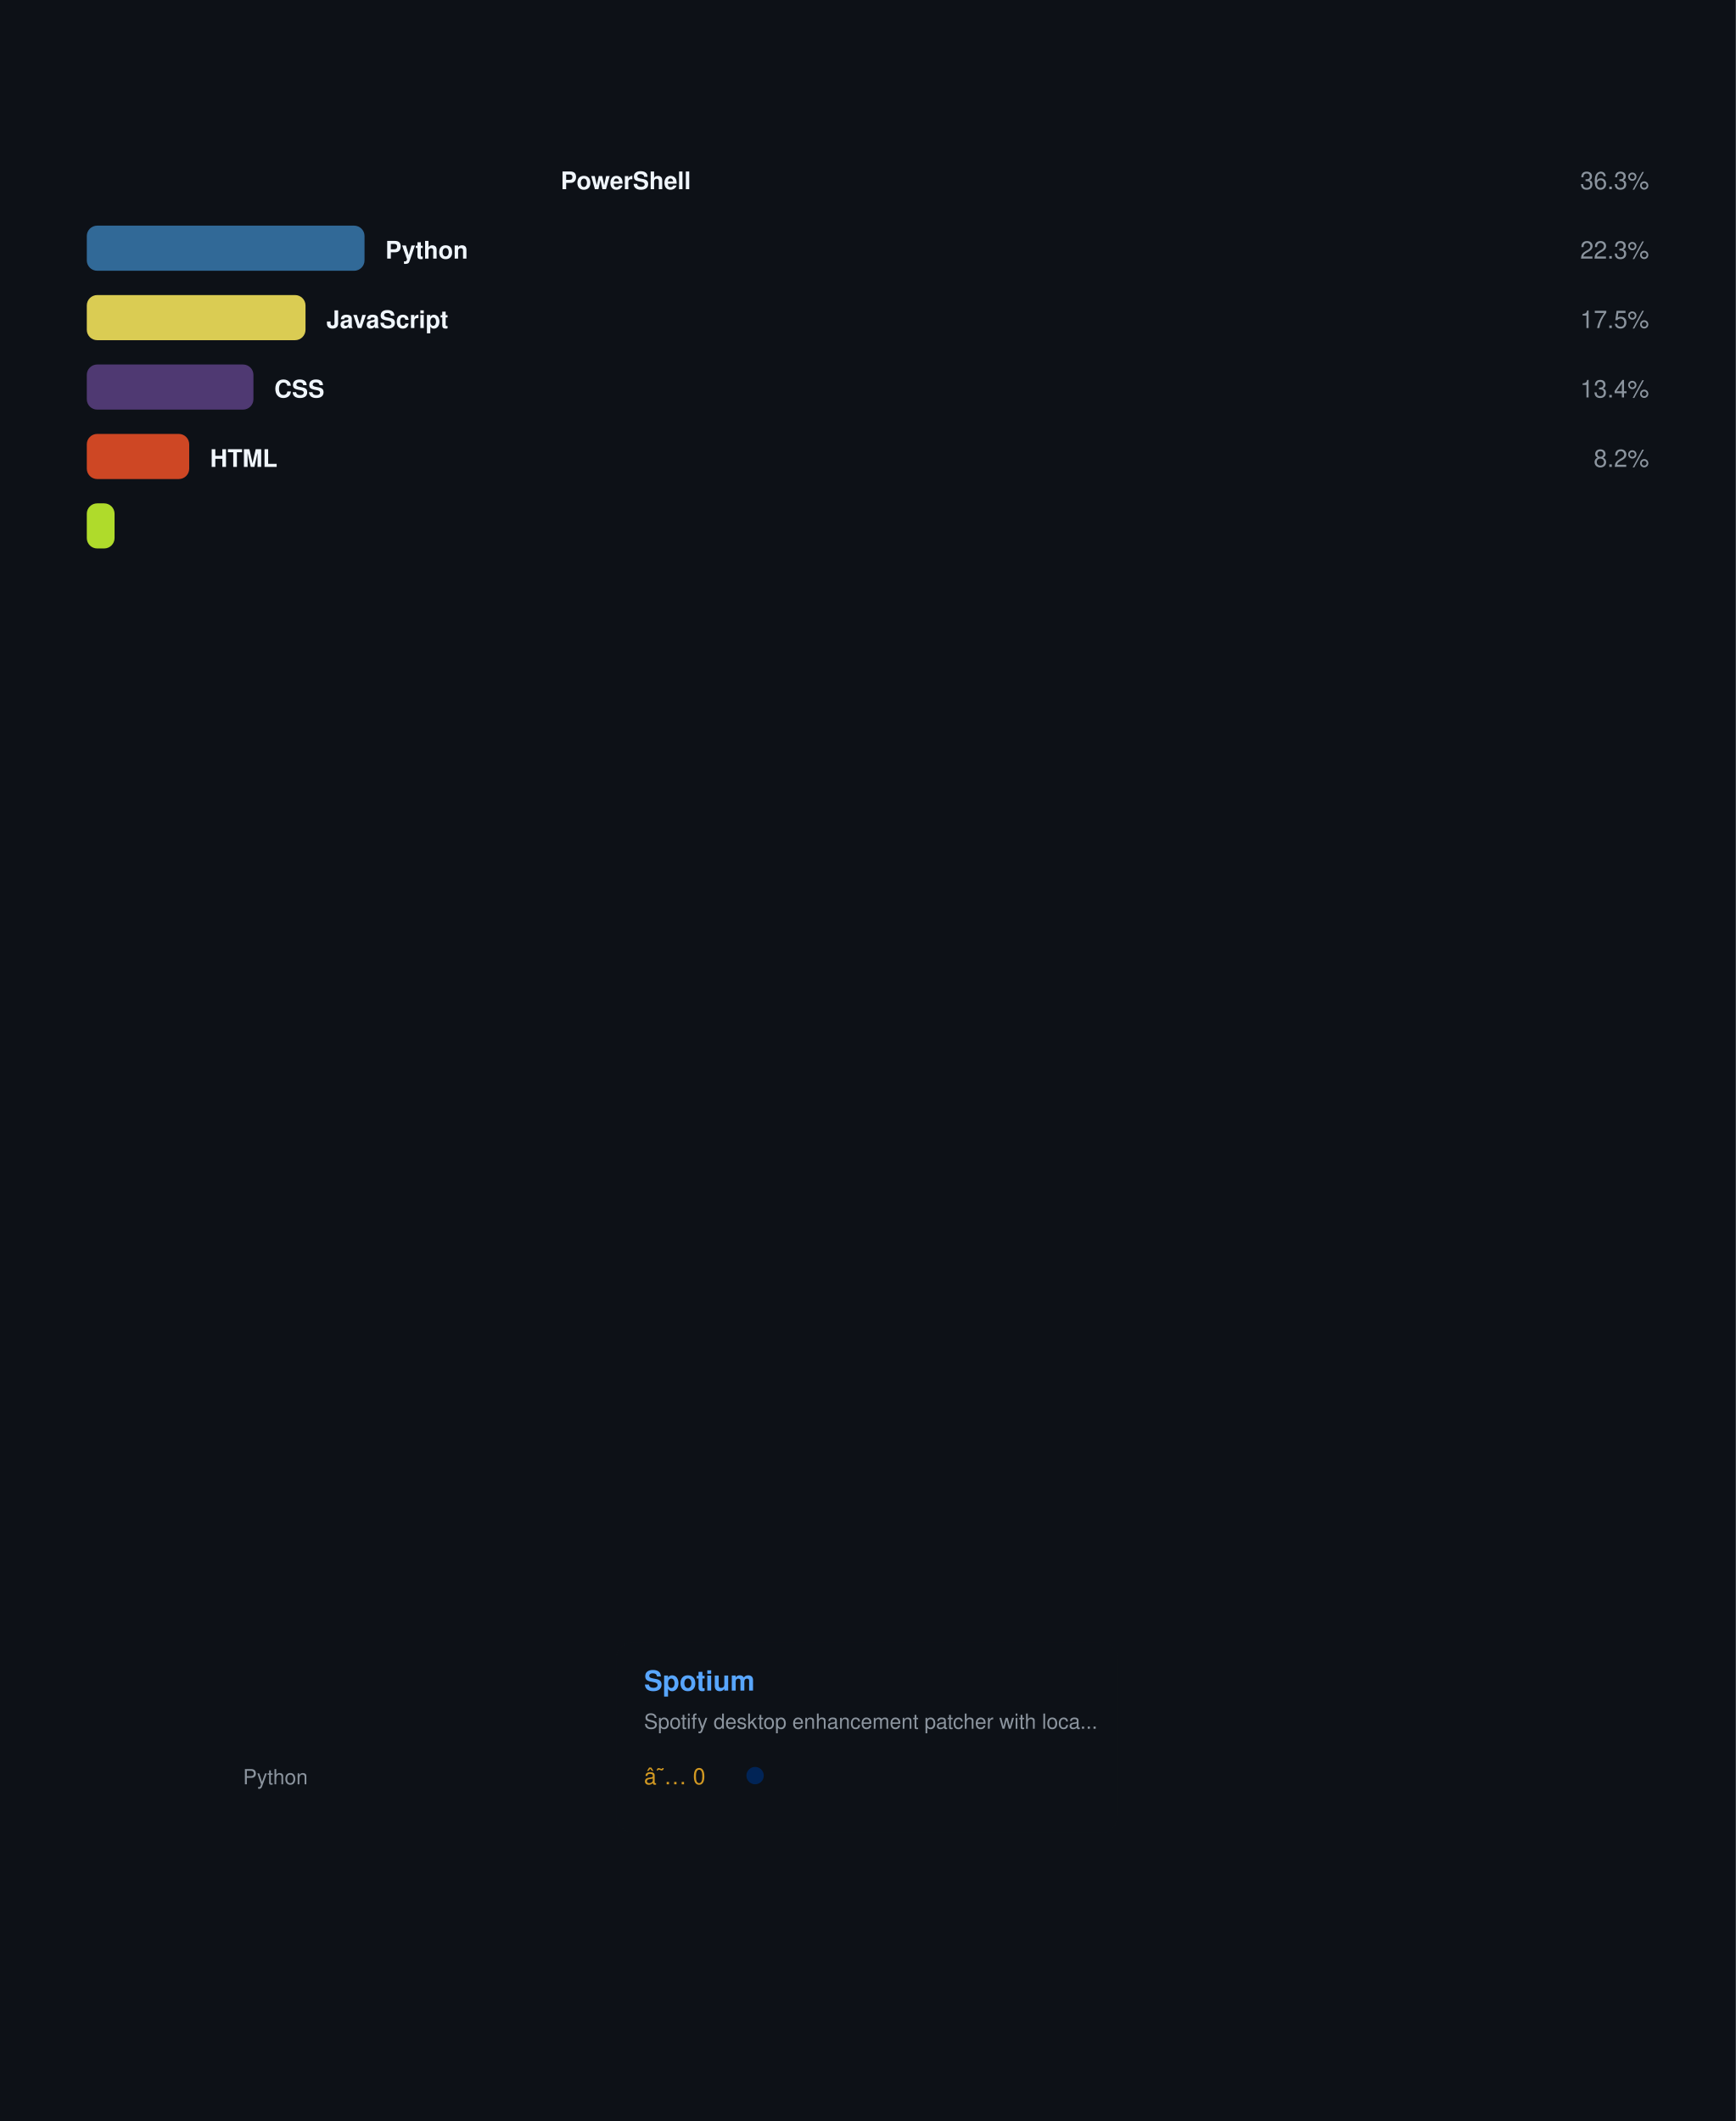
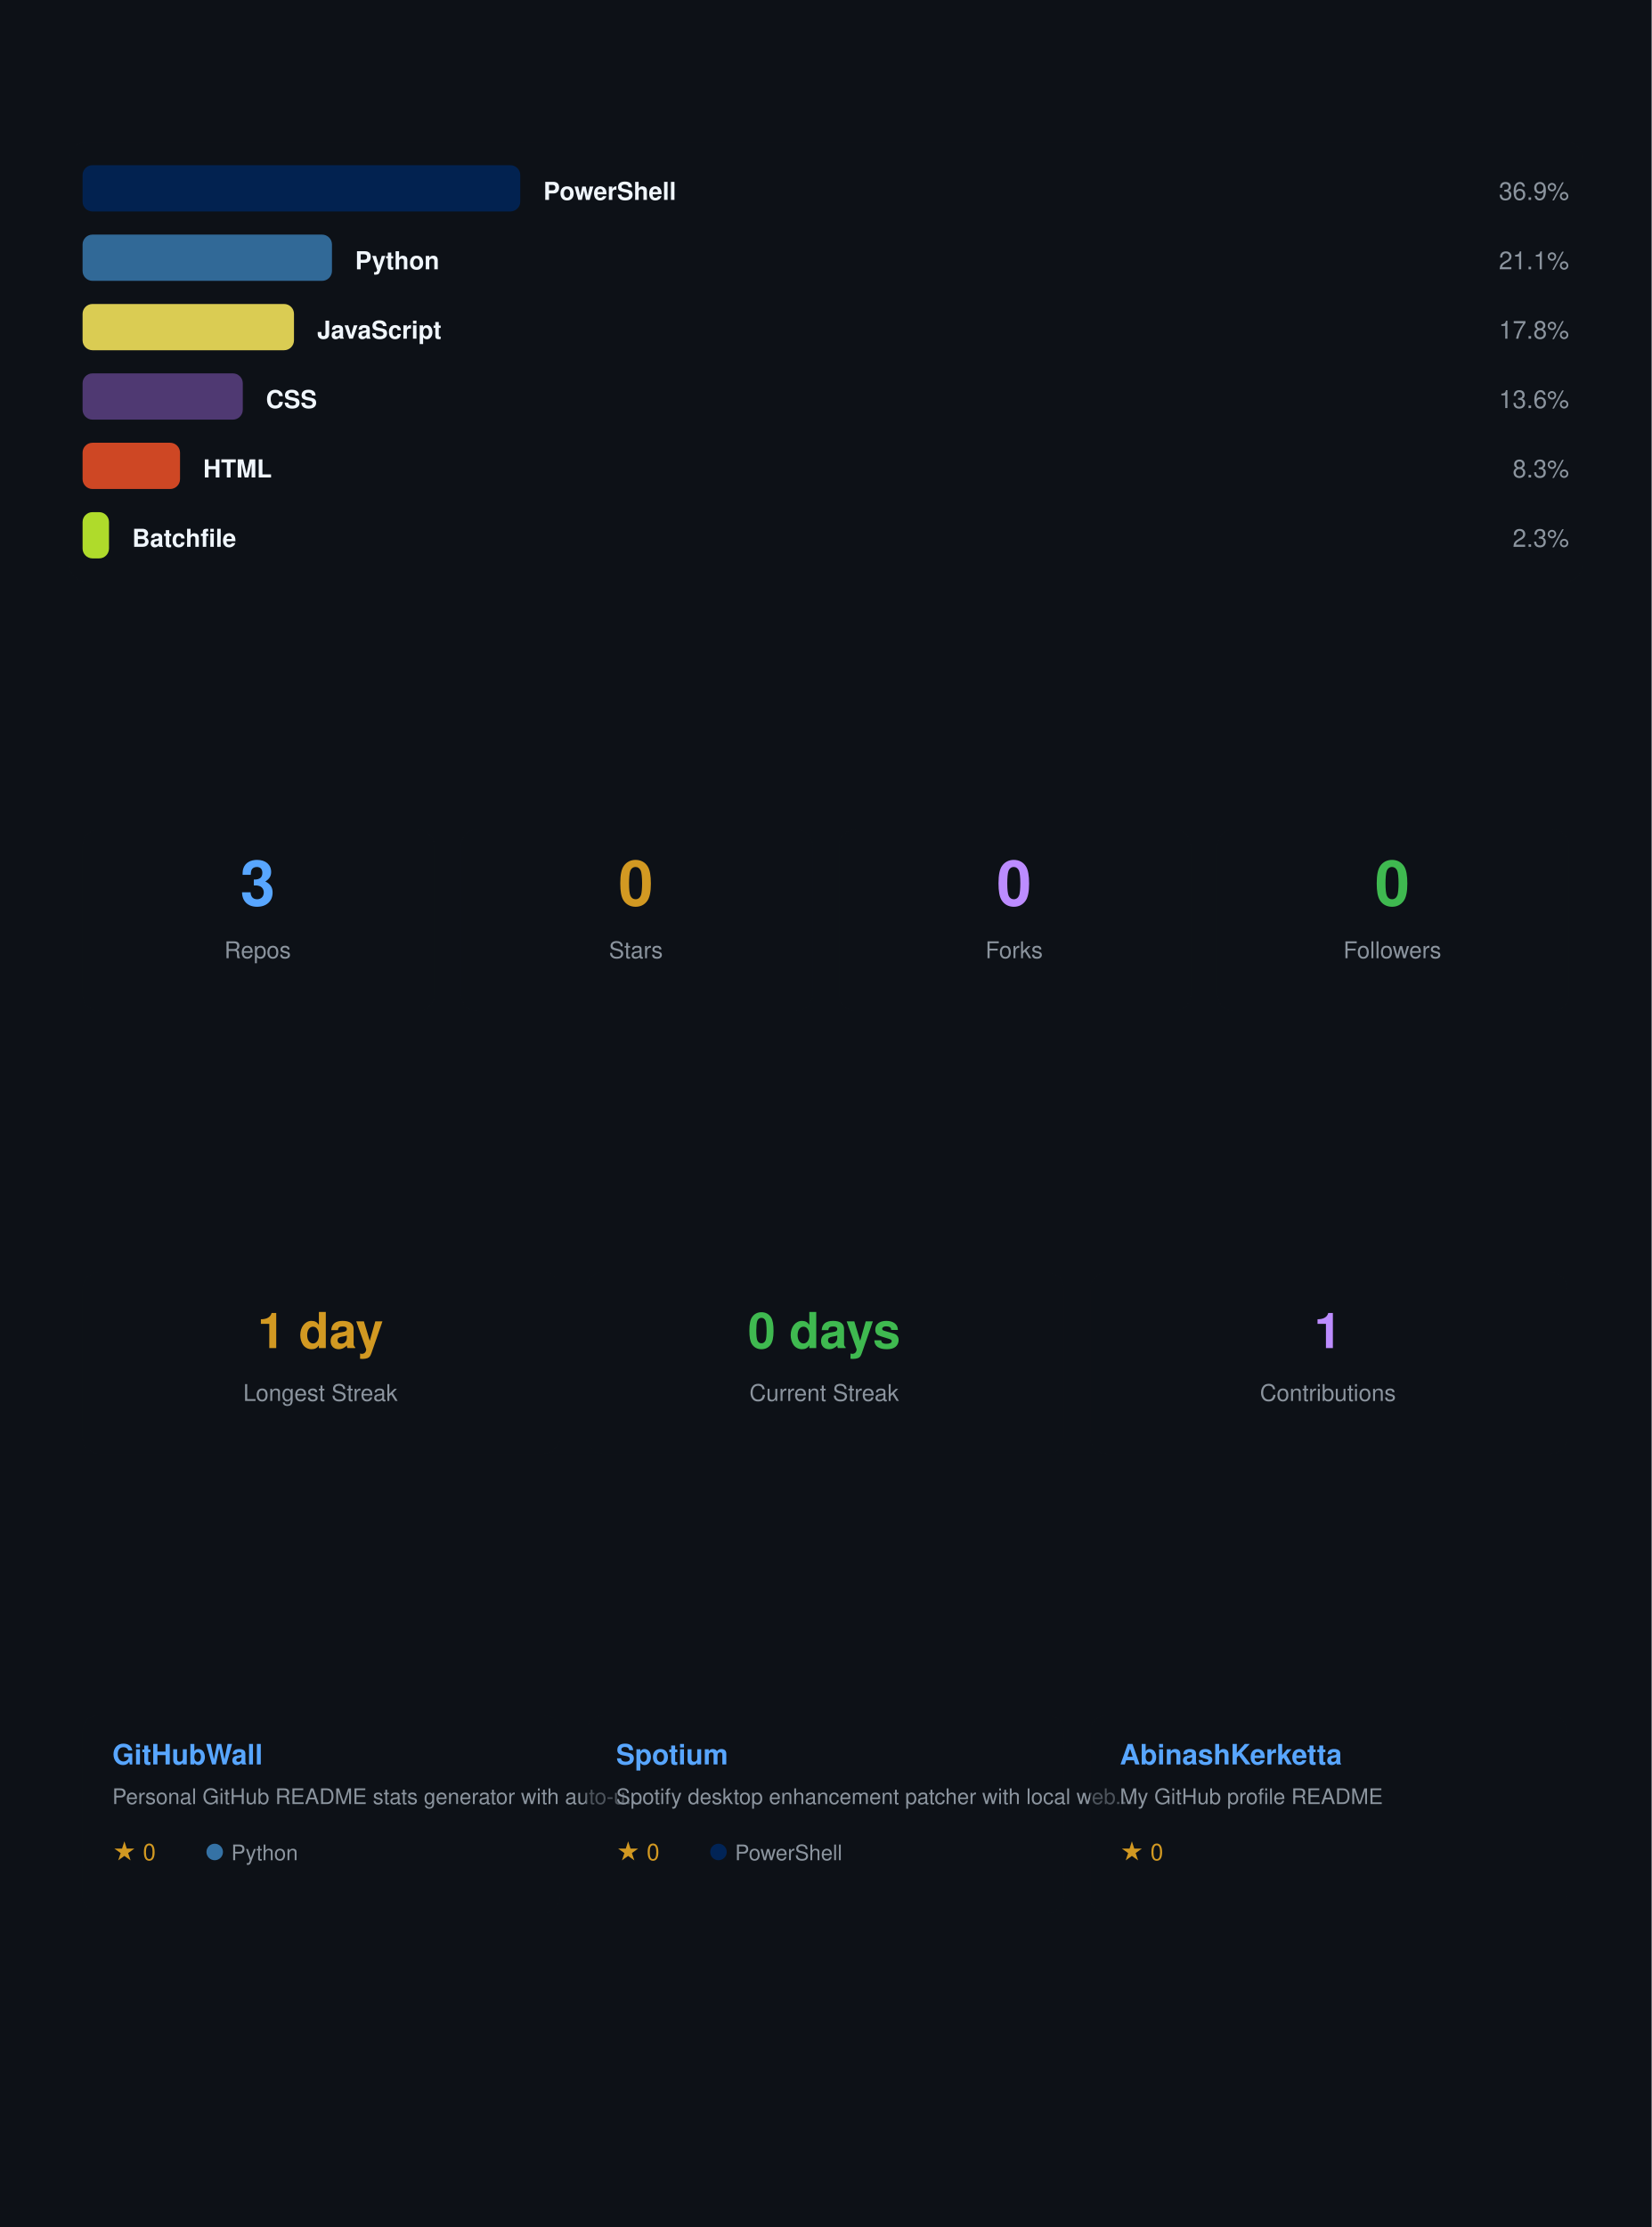
- <svg xmlns="http://www.w3.org/2000/svg" width="100%" height="1222" viewBox="0 0 1000 1222">
-   <rect width="1000" height="1222" fill="#0d1117" />
+ <svg xmlns="http://www.w3.org/2000/svg" width="100%" height="1348" viewBox="0 0 1000 1348">
+   <rect width="1000" height="1348" fill="#0d1117" />
  <g transform="translate(0,0)">
-     <text x="323" y="109" fill="#f0f6fc" font-size="14" font-weight="bold" font-family="-apple-system,BlinkMacSystemFont,Segoe UI,Helvetica,Arial,sans-serif" text-anchor="start">PowerShell</text>
-     <text x="950" y="109" fill="#8b949e" font-size="14" font-weight="normal" font-family="-apple-system,BlinkMacSystemFont,Segoe UI,Helvetica,Arial,sans-serif" text-anchor="end">36.3%</text>
-     <rect x="50" y="130" width="160" height="26" rx="6" fill="#3572A5" opacity="0.9" />
-     <text x="222" y="149" fill="#f0f6fc" font-size="14" font-weight="bold" font-family="-apple-system,BlinkMacSystemFont,Segoe UI,Helvetica,Arial,sans-serif" text-anchor="start">Python</text>
-     <text x="950" y="149" fill="#8b949e" font-size="14" font-weight="normal" font-family="-apple-system,BlinkMacSystemFont,Segoe UI,Helvetica,Arial,sans-serif" text-anchor="end">22.3%</text>
-     <rect x="50" y="170" width="126" height="26" rx="6" fill="#f1e05a" opacity="0.9" />
-     <text x="188" y="189" fill="#f0f6fc" font-size="14" font-weight="bold" font-family="-apple-system,BlinkMacSystemFont,Segoe UI,Helvetica,Arial,sans-serif" text-anchor="start">JavaScript</text>
-     <text x="950" y="189" fill="#8b949e" font-size="14" font-weight="normal" font-family="-apple-system,BlinkMacSystemFont,Segoe UI,Helvetica,Arial,sans-serif" text-anchor="end">17.5%</text>
-     <rect x="50" y="210" width="96" height="26" rx="6" fill="#563d7c" opacity="0.9" />
-     <text x="158" y="229" fill="#f0f6fc" font-size="14" font-weight="bold" font-family="-apple-system,BlinkMacSystemFont,Segoe UI,Helvetica,Arial,sans-serif" text-anchor="start">CSS</text>
-     <text x="950" y="229" fill="#8b949e" font-size="14" font-weight="normal" font-family="-apple-system,BlinkMacSystemFont,Segoe UI,Helvetica,Arial,sans-serif" text-anchor="end">13.4%</text>
-     <rect x="50" y="250" width="59" height="26" rx="6" fill="#e34c26" opacity="0.9" />
-     <text x="121" y="269" fill="#f0f6fc" font-size="14" font-weight="bold" font-family="-apple-system,BlinkMacSystemFont,Segoe UI,Helvetica,Arial,sans-serif" text-anchor="start">HTML</text>
-     <text x="950" y="269" fill="#8b949e" font-size="14" font-weight="normal" font-family="-apple-system,BlinkMacSystemFont,Segoe UI,Helvetica,Arial,sans-serif" text-anchor="end">8.2%</text>
-     <rect x="50" y="290" width="16" height="26" rx="6" fill="#C1F12E" opacity="0.9" />
+     <rect x="50" y="52" width="140" height="3" rx="2" fill="url(#ag)" opacity="0.8" />
+     <rect x="42" y="86" width="916" height="266" rx="10" fill="#0d1117" opacity="0.5" />
+     <rect x="50" y="100" width="265" height="28" rx="6" fill="#012456" opacity="0.9" />
+     <text x="329" y="121" fill="#f0f6fc" font-size="15" font-weight="bold" font-family="-apple-system,BlinkMacSystemFont,Segoe UI,Helvetica,Arial,sans-serif" text-anchor="start">PowerShell</text>
+     <text x="950" y="121" fill="#8b949e" font-size="15" font-weight="normal" font-family="-apple-system,BlinkMacSystemFont,Segoe UI,Helvetica,Arial,sans-serif" text-anchor="end">36.9%</text>
+     <rect x="50" y="142" width="151" height="28" rx="6" fill="#3572A5" opacity="0.9" />
+     <text x="215" y="163" fill="#f0f6fc" font-size="15" font-weight="bold" font-family="-apple-system,BlinkMacSystemFont,Segoe UI,Helvetica,Arial,sans-serif" text-anchor="start">Python</text>
+     <text x="950" y="163" fill="#8b949e" font-size="15" font-weight="normal" font-family="-apple-system,BlinkMacSystemFont,Segoe UI,Helvetica,Arial,sans-serif" text-anchor="end">21.1%</text>
+     <rect x="50" y="184" width="128" height="28" rx="6" fill="#f1e05a" opacity="0.9" />
+     <text x="192" y="205" fill="#f0f6fc" font-size="15" font-weight="bold" font-family="-apple-system,BlinkMacSystemFont,Segoe UI,Helvetica,Arial,sans-serif" text-anchor="start">JavaScript</text>
+     <text x="950" y="205" fill="#8b949e" font-size="15" font-weight="normal" font-family="-apple-system,BlinkMacSystemFont,Segoe UI,Helvetica,Arial,sans-serif" text-anchor="end">17.8%</text>
+     <rect x="50" y="226" width="97" height="28" rx="6" fill="#563d7c" opacity="0.9" />
+     <text x="161" y="247" fill="#f0f6fc" font-size="15" font-weight="bold" font-family="-apple-system,BlinkMacSystemFont,Segoe UI,Helvetica,Arial,sans-serif" text-anchor="start">CSS</text>
+     <text x="950" y="247" fill="#8b949e" font-size="15" font-weight="normal" font-family="-apple-system,BlinkMacSystemFont,Segoe UI,Helvetica,Arial,sans-serif" text-anchor="end">13.6%</text>
+     <rect x="50" y="268" width="59" height="28" rx="6" fill="#e34c26" opacity="0.9" />
+     <text x="123" y="289" fill="#f0f6fc" font-size="15" font-weight="bold" font-family="-apple-system,BlinkMacSystemFont,Segoe UI,Helvetica,Arial,sans-serif" text-anchor="start">HTML</text>
+     <text x="950" y="289" fill="#8b949e" font-size="15" font-weight="normal" font-family="-apple-system,BlinkMacSystemFont,Segoe UI,Helvetica,Arial,sans-serif" text-anchor="end">8.3%</text>
+     <rect x="50" y="310" width="16" height="28" rx="6" fill="#C1F12E" opacity="0.9" />
+     <text x="80" y="331" fill="#f0f6fc" font-size="15" font-weight="bold" font-family="-apple-system,BlinkMacSystemFont,Segoe UI,Helvetica,Arial,sans-serif" text-anchor="start">Batchfile</text>
+     <text x="950" y="331" fill="#8b949e" font-size="15" font-weight="normal" font-family="-apple-system,BlinkMacSystemFont,Segoe UI,Helvetica,Arial,sans-serif" text-anchor="end">2.3%</text>
  </g>
-   <g transform="translate(0,376)" />
-   <g transform="translate(0,616)" />
-   <g transform="translate(0,856)">
-     <text x="140" y="172" fill="#8b949e" font-size="12" font-weight="normal" font-family="-apple-system,BlinkMacSystemFont,Segoe UI,Helvetica,Arial,sans-serif" text-anchor="start">Python</text>
-     <rect x="355" y="90" width="289" height="110" rx="10" fill="#0d1117" opacity="0.5" />
-     <text x="371" y="118" fill="#58a6ff" font-size="16" font-weight="bold" font-family="-apple-system,BlinkMacSystemFont,Segoe UI,Helvetica,Arial,sans-serif" text-anchor="start">Spotium</text>
-     <text x="371" y="140" fill="#8b949e" font-size="12" font-weight="normal" font-family="-apple-system,BlinkMacSystemFont,Segoe UI,Helvetica,Arial,sans-serif" text-anchor="start">Spotify desktop enhancement patcher with loca...</text>
-     <text x="371" y="172" fill="#d29922" font-size="13" font-weight="normal" font-family="-apple-system,BlinkMacSystemFont,Segoe UI,Helvetica,Arial,sans-serif" text-anchor="start">â˜… 0</text>
-     <circle cx="435" cy="167" r="5" fill="#012456" />
+   <g transform="translate(0,402)">
+     <rect x="50" y="52" width="140" height="3" rx="2" fill="url(#ag)" opacity="0.8" />
+     <rect x="50" y="100" width="213" height="110" rx="10" fill="#0d1117" opacity="0.5" />
+     <text x="156" y="146" fill="#58a6ff" font-size="38" font-weight="bold" font-family="-apple-system,BlinkMacSystemFont,Segoe UI,Helvetica,Arial,sans-serif" text-anchor="middle">3</text>
+     <text x="156" y="178" fill="#8b949e" font-size="14" font-weight="normal" font-family="-apple-system,BlinkMacSystemFont,Segoe UI,Helvetica,Arial,sans-serif" text-anchor="middle">Repos</text>
+     <rect x="279" y="100" width="213" height="110" rx="10" fill="#0d1117" opacity="0.5" />
+     <text x="385" y="146" fill="#d29922" font-size="38" font-weight="bold" font-family="-apple-system,BlinkMacSystemFont,Segoe UI,Helvetica,Arial,sans-serif" text-anchor="middle">0</text>
+     <text x="385" y="178" fill="#8b949e" font-size="14" font-weight="normal" font-family="-apple-system,BlinkMacSystemFont,Segoe UI,Helvetica,Arial,sans-serif" text-anchor="middle">Stars</text>
+     <rect x="508" y="100" width="213" height="110" rx="10" fill="#0d1117" opacity="0.5" />
+     <text x="614" y="146" fill="#bc8cff" font-size="38" font-weight="bold" font-family="-apple-system,BlinkMacSystemFont,Segoe UI,Helvetica,Arial,sans-serif" text-anchor="middle">0</text>
+     <text x="614" y="178" fill="#8b949e" font-size="14" font-weight="normal" font-family="-apple-system,BlinkMacSystemFont,Segoe UI,Helvetica,Arial,sans-serif" text-anchor="middle">Forks</text>
+     <rect x="737" y="100" width="213" height="110" rx="10" fill="#0d1117" opacity="0.5" />
+     <text x="843" y="146" fill="#3fb950" font-size="38" font-weight="bold" font-family="-apple-system,BlinkMacSystemFont,Segoe UI,Helvetica,Arial,sans-serif" text-anchor="middle">0</text>
+     <text x="843" y="178" fill="#8b949e" font-size="14" font-weight="normal" font-family="-apple-system,BlinkMacSystemFont,Segoe UI,Helvetica,Arial,sans-serif" text-anchor="middle">Followers</text>
  </g>
-   <g transform="translate(0,1102)" />
+   <g transform="translate(0,670)">
+     <rect x="50" y="52" width="140" height="3" rx="2" fill="url(#ag)" opacity="0.8" />
+     <rect x="50" y="100" width="289" height="110" rx="10" fill="#0d1117" opacity="0.5" />
+     <text x="194" y="146" fill="#d29922" font-size="30" font-weight="bold" font-family="-apple-system,BlinkMacSystemFont,Segoe UI,Helvetica,Arial,sans-serif" text-anchor="middle">1 day</text>
+     <text x="194" y="178" fill="#8b949e" font-size="14" font-weight="normal" font-family="-apple-system,BlinkMacSystemFont,Segoe UI,Helvetica,Arial,sans-serif" text-anchor="middle">Longest Streak</text>
+     <rect x="355" y="100" width="289" height="110" rx="10" fill="#0d1117" opacity="0.5" />
+     <text x="499" y="146" fill="#3fb950" font-size="30" font-weight="bold" font-family="-apple-system,BlinkMacSystemFont,Segoe UI,Helvetica,Arial,sans-serif" text-anchor="middle">0 days</text>
+     <text x="499" y="178" fill="#8b949e" font-size="14" font-weight="normal" font-family="-apple-system,BlinkMacSystemFont,Segoe UI,Helvetica,Arial,sans-serif" text-anchor="middle">Current Streak</text>
+     <rect x="660" y="100" width="289" height="110" rx="10" fill="#0d1117" opacity="0.5" />
+     <text x="804" y="146" fill="#bc8cff" font-size="30" font-weight="bold" font-family="-apple-system,BlinkMacSystemFont,Segoe UI,Helvetica,Arial,sans-serif" text-anchor="middle">1</text>
+     <text x="804" y="178" fill="#8b949e" font-size="14" font-weight="normal" font-family="-apple-system,BlinkMacSystemFont,Segoe UI,Helvetica,Arial,sans-serif" text-anchor="middle">Contributions</text>
+   </g>
+   <g transform="translate(0,938)">
+     <rect x="50" y="52" width="140" height="3" rx="2" fill="url(#ag)" opacity="0.8" />
+     <rect x="50" y="100" width="289" height="120" rx="10" fill="#0d1117" opacity="0.5" />
+     <text x="68" y="130" fill="#58a6ff" font-size="17" font-weight="bold" font-family="-apple-system,BlinkMacSystemFont,Segoe UI,Helvetica,Arial,sans-serif" text-anchor="start">GitHubWall</text>
+     <text x="68" y="154" fill="#8b949e" font-size="13" font-weight="normal" font-family="-apple-system,BlinkMacSystemFont,Segoe UI,Helvetica,Arial,sans-serif" text-anchor="start">Personal GitHub README stats generator with auto-u...</text>
+     <text x="68" y="188" fill="#d29922" font-size="14" font-weight="normal" font-family="-apple-system,BlinkMacSystemFont,Segoe UI,Helvetica,Arial,sans-serif" text-anchor="start">★ 0</text>
+     <circle cx="130" cy="183" r="5" fill="#3572A5" />
+     <text x="140" y="188" fill="#8b949e" font-size="13" font-weight="normal" font-family="-apple-system,BlinkMacSystemFont,Segoe UI,Helvetica,Arial,sans-serif" text-anchor="start">Python</text>
+     <rect x="355" y="100" width="289" height="120" rx="10" fill="#0d1117" opacity="0.5" />
+     <text x="373" y="130" fill="#58a6ff" font-size="17" font-weight="bold" font-family="-apple-system,BlinkMacSystemFont,Segoe UI,Helvetica,Arial,sans-serif" text-anchor="start">Spotium</text>
+     <text x="373" y="154" fill="#8b949e" font-size="13" font-weight="normal" font-family="-apple-system,BlinkMacSystemFont,Segoe UI,Helvetica,Arial,sans-serif" text-anchor="start">Spotify desktop enhancement patcher with local web...</text>
+     <text x="373" y="188" fill="#d29922" font-size="14" font-weight="normal" font-family="-apple-system,BlinkMacSystemFont,Segoe UI,Helvetica,Arial,sans-serif" text-anchor="start">★ 0</text>
+     <circle cx="435" cy="183" r="5" fill="#012456" />
+     <text x="445" y="188" fill="#8b949e" font-size="13" font-weight="normal" font-family="-apple-system,BlinkMacSystemFont,Segoe UI,Helvetica,Arial,sans-serif" text-anchor="start">PowerShell</text>
+     <rect x="660" y="100" width="289" height="120" rx="10" fill="#0d1117" opacity="0.5" />
+     <text x="678" y="130" fill="#58a6ff" font-size="17" font-weight="bold" font-family="-apple-system,BlinkMacSystemFont,Segoe UI,Helvetica,Arial,sans-serif" text-anchor="start">AbinashKerketta</text>
+     <text x="678" y="154" fill="#8b949e" font-size="13" font-weight="normal" font-family="-apple-system,BlinkMacSystemFont,Segoe UI,Helvetica,Arial,sans-serif" text-anchor="start">My GitHub profile README</text>
+     <text x="678" y="188" fill="#d29922" font-size="14" font-weight="normal" font-family="-apple-system,BlinkMacSystemFont,Segoe UI,Helvetica,Arial,sans-serif" text-anchor="start">★ 0</text>
+   </g>
+   <g transform="translate(0,1210)">
+ 
+ </g>
</svg>
